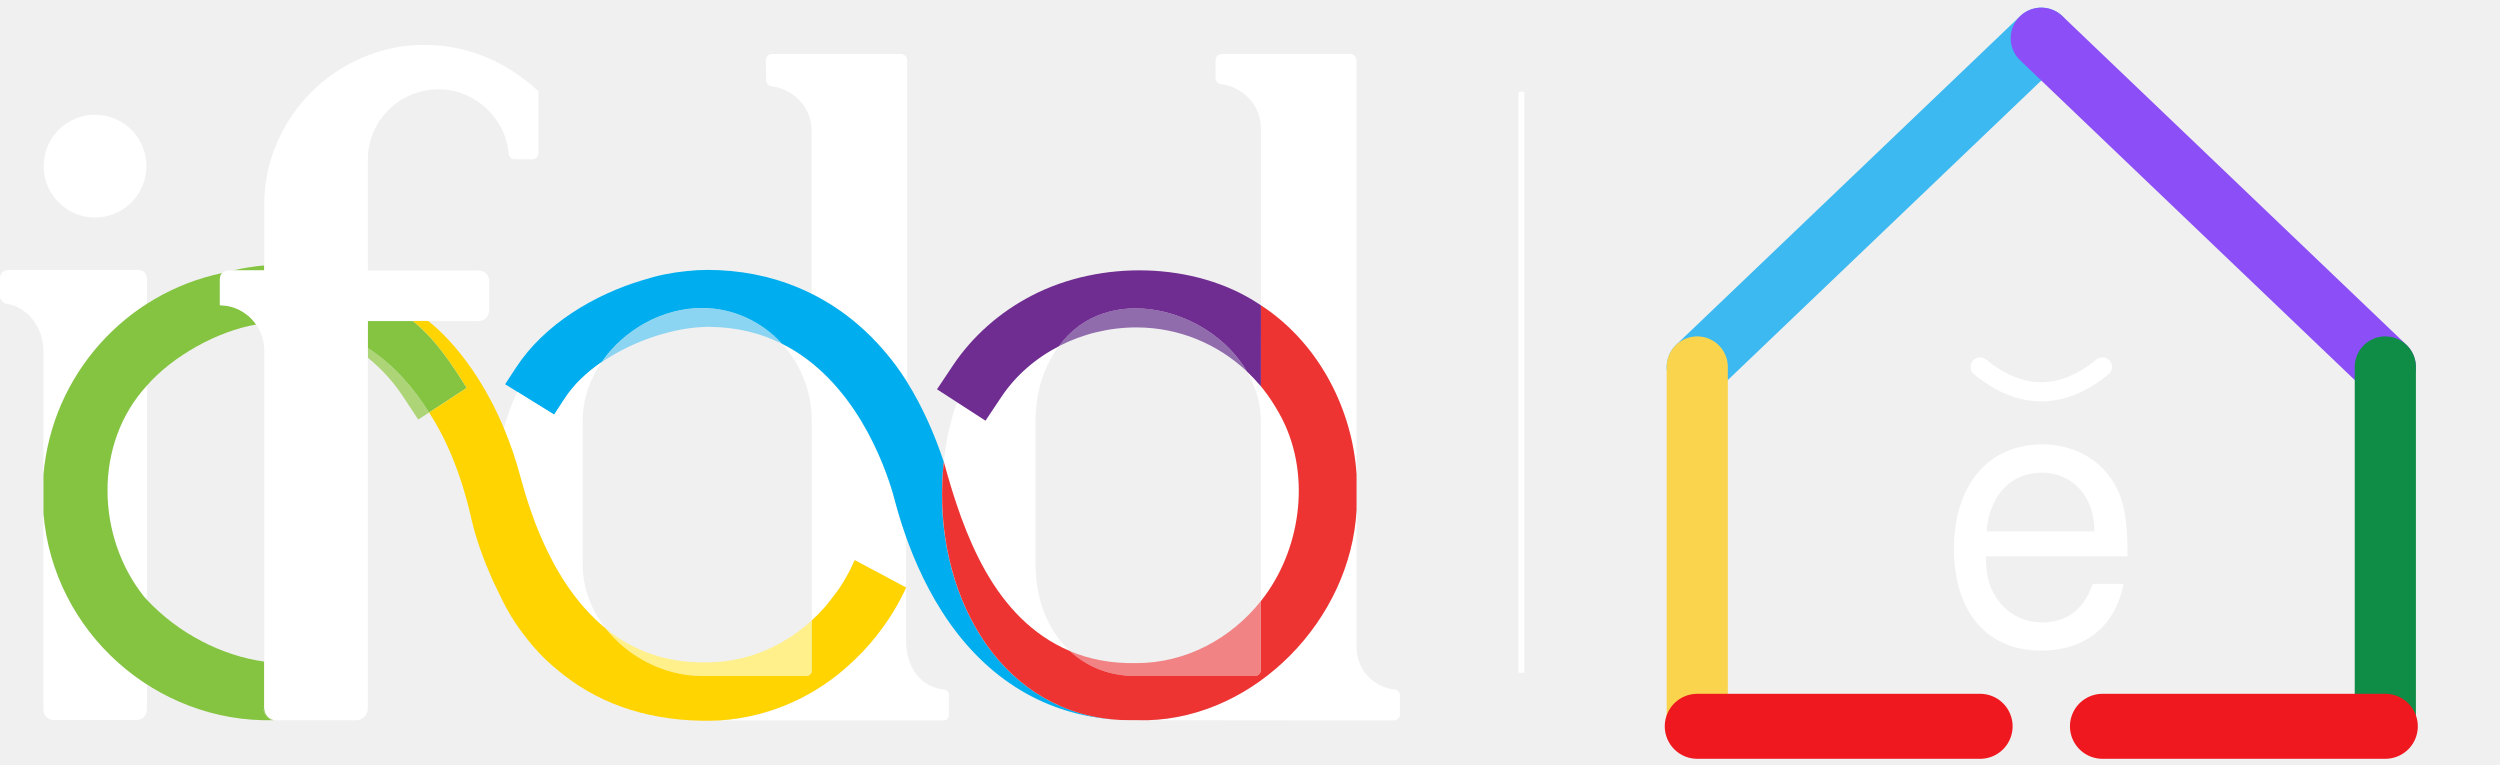
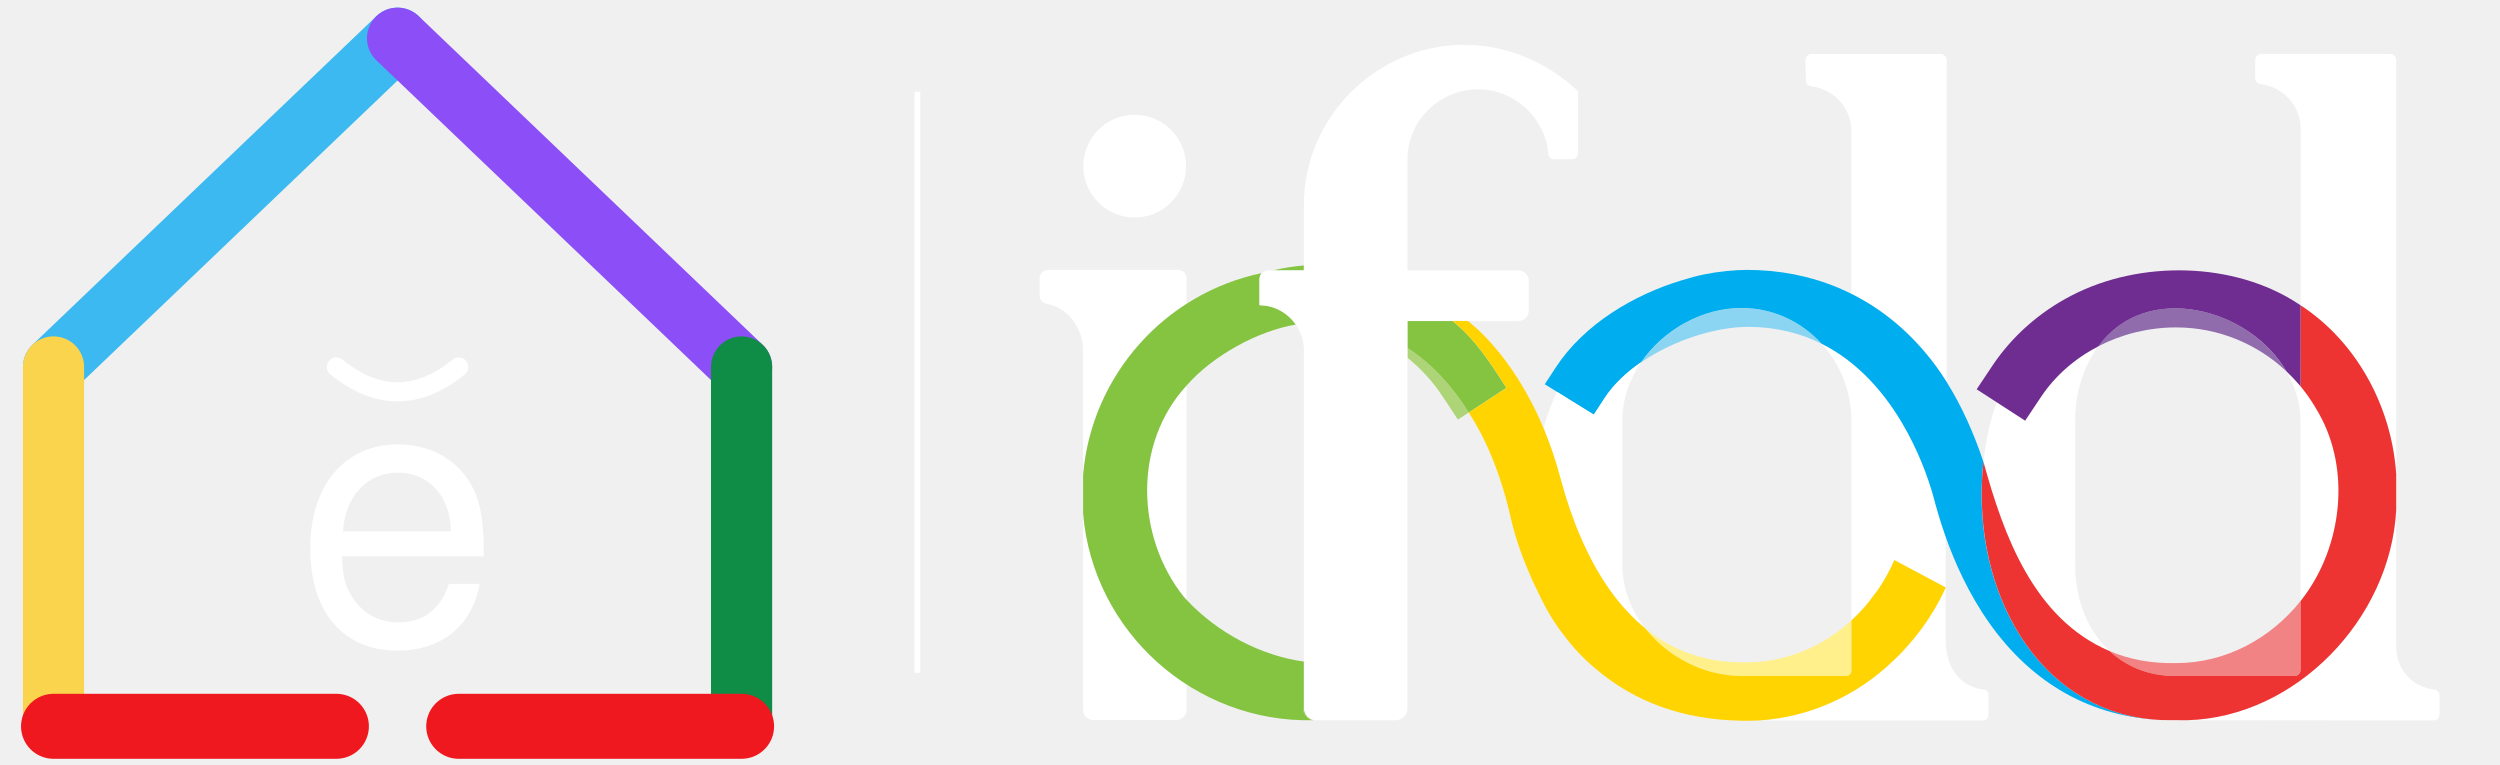
<svg xmlns="http://www.w3.org/2000/svg" viewBox="16 16 654 200" width="654" height="200">
-   <g transform="translate(-55.87 -39.6) scale(1.2)">
+   <g fill="none" stroke-width="16" stroke-linecap="round">
+     <path d="M30 112L120 26" stroke="#3BB9F0" />
+     <path d="M120 26L210 112" stroke="#8B4EF7" />
+     <path d="M30 112V206" stroke="#FBD44E" />
+     <path d="M210 112V206" stroke="#0F8C46" />
+   </g>
+   <g fill="none" stroke="#F0181F" stroke-width="17" stroke-linecap="round">
+     <path d="M30 206H104" />
+     <path d="M136 206H210" />
+   </g>
+   <path d="M104 112Q120 125 136 112" fill="none" stroke="#FFFFFF" stroke-width="5" stroke-linecap="round" />
+   <text x="120" y="184" text-anchor="middle" font-family="Helvetica Neue, Helvetica, Arial, sans-serif" font-size="96" font-weight="300" fill="#FFFFFF">e</text>
+   <line x1="256" y1="40" x2="256" y2="192" stroke="#FFFFFF" stroke-width="1.5" />
+   <g transform="translate(216.1 -39.6) scale(1.2)">
    <g>
      <path d="m117.49,104.2c-2.19.19-4.47.55-6.81,1.08h6.81v-1.08Z" fill="#85c441" />
      <path d="m254.6,154.08c-1.91-6.63-8.48-24.9-24.21-32.78,4.02,4.41,6.47,10.32,6.47,16.73v43.55c.99-.9,1.93-1.86,2.82-2.86.44-.51.86-1.04,1.27-1.58l1.77-2.34c1.35-1.99,2.52-4.12,3.5-6.36l11.19,5.97c-.81,1.76-1.71,3.48-2.72,5.15l-1.08,1.71c-1.65,2.5-3.52,4.87-5.61,7.07-.66.7-1.35,1.38-2.04,2.03-7.98,7.69-18.21,12.28-29.2,13.02h48.83c.63,0,1.15-.51,1.15-1.15v-4.43c0-.58-.44-1.08-1.02-1.14-4.79-.49-8.3-4.46-8.3-10.62v-22.68c-1.28-3.6-2.08-6.56-2.56-8.34-.1-.39-.19-.71-.26-.95Z" fill="#FFFFFF" />
      <path d="m230.39,121.29c-4.35-4.77-10.54-7.8-17.48-7.8-8.58,0-17.03,4.78-21.85,11.81,7.1-4.88,16.27-7.69,23.23-7.71,6.21,0,11.54,1.41,16.1,3.7Z" fill="#8cd5f2" />
      <path d="m307.66,190.89s-.09,0-.14,0c-5.43.11-10.19-.85-14.37-2.61,3.66,3.4,8.54,5.42,14.32,5.42h25.97c.73,0,1.32-.59,1.32-1.32v-15.01c-6.56,8.21-16.37,13.52-27.1,13.52Z" fill="#f28385" />
      <path d="m257.65,59.42c0-.73-.66-1.32-1.39-1.32h-28.09c-.73,0-1.32.59-1.32,1.32l.07,4.41c0,.67.51,1.23,1.18,1.31.02,0,.03,0,.05,0,.1.04.21.08.32.09.27.03.53.07.79.12,4.26,1.04,7.56,4.82,7.56,9.39v35.61c6.99,3.48,13.23,8.7,18.38,15.65.77,1.04,1.51,2.12,2.22,3.25.07.12.14.24.22.36V59.42Z" fill="#FFFFFF" />
      <g>
        <path d="m355.61,59.49c0-.73-.59-1.4-1.32-1.4h-28.09c-.73,0-1.32.67-1.32,1.4v3.88c0,.67.51,1.23,1.18,1.31,4.81.57,8.72,4.63,8.72,9.61v38.63s0,0,0,0v-.04c12.37,8.05,19.88,22.3,20.84,36.89V59.49Z" fill="#FFFFFF" />
        <g>
          <path d="m293.15,188.29c-4.78-4.43-7.51-11.2-7.51-18.88v-31.39c0-6.16,1.82-11.86,5.09-16.22-5.07,2.61-9.42,6.38-12.53,11.03l-3.47,5.2-6.21-4.02c-1.43,4.05-2.4,8.41-2.88,13,.01.05.02.09.04.13,4.3,15.71,10.87,34.09,27.48,41.13Z" fill="#FFFFFF" />
          <g>
            <path d="m265.39,149.79c-.04.62-.08,1.25-.09,1.88.02-.63.05-1.25.09-1.88Z" fill="none" />
            <path d="m265.3,151.67c.02-.63.05-1.26.09-1.88,0-.16.02-.31.03-.47.06-.77.13-1.54.21-2.3-2.03-6.13-4.72-12.17-8-17.4h0c-.07-.12-.14-.24-.22-.36-.71-1.12-1.45-2.21-2.22-3.25-5.16-6.95-11.39-12.18-18.39-15.65h0c-.9-.45-1.81-.87-2.73-1.26-6.19-2.61-12.92-3.93-19.98-3.93-1.45,0-2.96.09-4.51.26-3.3.32-6.49.98-9.54,1.96-10.6,3.16-21.47,9.62-27.64,19.05,0,0-1.24,1.87-2.39,3.66l2.66,1.65,8.04,4.98c.67-1.02,2.33-3.57,2.33-3.57,1.96-3.01,4.77-5.65,8-7.88,4.82-7.03,13.27-11.81,21.85-11.81,6.94,0,13.13,3.03,17.48,7.8,15.73,7.88,22.3,26.15,24.21,32.78.07.24.16.56.26.95.48,1.78,1.28,4.74,2.56,8.34,1.92,5.42,4.92,12.29,9.53,18.83,9.4,13.29,22.38,20.54,37.71,21.11-25.89-1.01-40.34-25.76-39.36-51.64Z" fill="#00aeef" />
            <g>
              <path d="m338.83,136.59c-1.07-1.91-2.24-3.77-3.61-5.48h0c-.15-.19-.3-.38-.46-.56h0c-.07-.08-.14-.17-.21-.25h0c-.9-1.06-1.86-2.07-2.87-3.02,1.94,3.26,3.08,6.92,3.08,10.75v39.35c.29-.36.56-.72.83-1.09,8.19-11.1,10.11-27.41,3.24-39.69Z" fill="#FFFFFF" />
              <g>
                <path d="m304.66,203.31c.65.02,1.3.04,1.96.04.37,0,.73,0,1.1-.01,0,0,0,0,0,0h0c-1.02-.03-2.05.01-3.06-.03Z" fill="none" />
                <g>
                  <path d="m363.89,196.65c-4.78-.55-8.28-4.42-8.28-9.39v-29.76s0,0,0,0c-1.26,23.84-21.93,45.18-45.52,45.84,14.62.04,53.66.04,53.66.04.73,0,1.32-.59,1.32-1.32v-4.1c0-.68-.51-1.24-1.18-1.31Z" fill="#FFFFFF" />
                  <path d="m304.66,203.31s.1,0,.19,0c-.06,0-.12,0-.19,0h0Z" fill="#FFFFFF" />
                  <path d="m355.52,148.47c-1.28-14.12-8.76-27.78-20.74-35.58,0,.16-.01,17.5-.01,17.66h0c.15.19.31.37.46.56h0c1.37,1.71,2.54,3.57,3.61,5.48,6.87,12.29,4.95,28.59-3.24,39.69-.27.37-.55.73-.83,1.09v15.01c0,.73-.59,1.32-1.32,1.32h-25.97c-5.78,0-10.65-2.02-14.32-5.42h0c-16.61-7.04-23.17-25.43-27.48-41.13-.01-.04-.02-.09-.04-.13-.08.77-.15,1.53-.21,2.3-.01.16-.02.31-.03.47-.04.63-.07,1.25-.09,1.88-.98,25.88,13.48,50.63,39.36,51.64,0,0,0,0,0,0h0c.06,0,.12,0,.19,0,.59.01,2.48.02,5.24.03,23.59-.66,44.27-21.99,45.52-45.84,0,0,0,0,0,0v-7.72c-.03-.44-.06-.87-.1-1.31Z" fill="#ee3433" />
                </g>
              </g>
            </g>
            <path d="m265.43,149.32c-.01.16-.02.31-.03.47.01-.16.02-.31.03-.47Z" fill="#FFFFFF" />
          </g>
        </g>
      </g>
      <g>
        <path d="m290.72,121.8h0c5.1-2.63,10.92-4.09,16.9-4.09,9.28,0,17.73,3.63,24.06,9.56h0c-8.07-13.9-30.63-19.77-40.96-5.47Z" fill="#906cad" />
        <path d="m334.55,112.73s-.07-.05-.11-.07h0s-.09-.05-.13-.08c0,0,0,0,0,0-13.95-9.21-34.45-9.61-49.47-1.82-7.01,3.62-12.96,8.89-17.21,15.24l-3.47,5.2c2.51,1.62,8.02,5.19,10.57,6.84l3.47-5.2c3.11-4.65,7.46-8.42,12.53-11.03h0c10.32-14.3,32.89-8.43,40.96,5.47h0c1.01.96,1.97,1.97,2.87,3.03h0c.07.08.14.17.21.25,0-.09.01-17.56.01-17.66-.07-.05-.15-.1-.22-.15Z" fill="#6f2c91" />
      </g>
      <path d="m140.07,122.19v2.12c2.94,2.38,5.5,5.17,7.53,8.23l3.47,5.26,2.36-1.54c-3.26-5.18-7.62-10.34-13.36-14.07Z" fill="#add476" />
      <path d="m213.91,190.72c-9.03.19-16.24-2.72-21.99-7.38,4.93,6.3,12.9,10.37,20.99,10.37h22.8c.63,0,1.15-.51,1.15-1.15v-10.98c-6.21,5.67-14.21,9.14-22.81,9.14-.05,0-.09,0-.14,0Z" fill="#fff08c" />
      <path d="m122.11,203.32h6.31-7.57c.42.01.84,0,1.26,0Z" fill="#FFFFFF" />
      <path d="m161.26,153.98c.07.25-.1-.39,0,0h0Z" fill="#FFFFFF" />
      <path d="m173.43,150.64c.08.3-.13-.48,0,0h0Z" fill="#FFFFFF" />
      <g>
        <path d="m161.26,153.98c.07.25-.1-.39,0,0h0Z" fill="none" />
        <path d="m149.91,116.29h-9.84v5.9c5.74,3.73,10.11,8.88,13.36,14.07l8.21-5.37c-5.78-9.28-8.55-11.86-11.73-14.6Z" fill="#85c441" />
      </g>
      <path d="m91.81,82.55h0c0-6.19-5.02-11.2-11.2-11.2s-11.2,5.02-11.2,11.2h0c0,6.19,5.02,11.2,11.2,11.2s11.2-5.02,11.2-11.2Z" fill="#FFFFFF" />
      <path d="m91.9,193.48v.03s.01,0,.02.01v-.03s-.01,0-.02-.01Z" fill="#3cc4f1" />
      <path d="m69.34,158.23v42.81c0,1.25,1.01,2.26,2.26,2.26h18.06c1.25,0,2.26-1.01,2.26-2.26v-5.5c-12.58-8.04-21.25-21.61-22.57-37.31Z" fill="#FFFFFF" />
      <path d="m91.92,112.53v-5.54c0-1.01-.82-1.82-1.82-1.82h-28.39c-1.01,0-1.82.82-1.82,1.82v3.8c0,.91.68,1.66,1.58,1.8,4.58.73,7.88,5.32,7.88,10.15v27.12c1.32-15.69,10-29.3,22.57-37.34Z" fill="#FFFFFF" />
      <g>
        <path d="m118.92,203.09c.05.03.1.05.15.08-.05-.02-.1-.05-.15-.08Z" fill="none" />
        <path d="m118.56,202.86s.09.07.14.1c-.05-.03-.1-.07-.14-.1Z" fill="none" />
        <path d="m118.36,202.7s-.09-.09-.13-.13c.04.05.08.09.13.13Z" fill="none" />
        <path d="m117.57,201.37c.02.09.04.19.07.27-.03-.09-.05-.18-.07-.27Z" fill="none" />
        <path d="m117.95,202.22c.04.06.07.12.12.17-.04-.05-.08-.11-.12-.17Z" fill="none" />
        <path d="m117.73,201.83c.03.07.06.14.1.21-.04-.07-.07-.14-.1-.21Z" fill="none" />
        <path d="m117.53,201.22c0,.05.03.1.04.15-.01-.05-.03-.1-.04-.15Z" fill="#FFFFFF" />
        <path d="m117.65,201.64c.02.06.05.12.08.18-.03-.06-.06-.12-.08-.18Z" fill="#FFFFFF" />
        <path d="m119.33,203.25c-.08-.03-.17-.05-.25-.09.08.03.16.06.25.09Z" fill="#FFFFFF" />
        <path d="m118.56,202.86c-.07-.05-.14-.1-.2-.16.06.06.13.11.2.16Z" fill="#FFFFFF" />
        <g>
          <path d="m119.33,203.25s.05.02.09.03c-.03,0-.06-.02-.09-.03Z" fill="none" />
          <g>
            <path d="m91.28,176.41c.21.24.42.47.64.7v-46.73c-11.69,12.69-11.05,32.98-.64,46.03Z" fill="#FFFFFF" />
            <g>
              <g>
                <path d="m114.05,115.2s-.05-.04-.08-.06c.04.03.07.06.11.09-.01,0-.02-.02-.03-.03Z" fill="none" />
                <path d="m114.95,116.09c.28.31.54.65.78.99-.24-.35-.5-.68-.78-.99Z" fill="none" />
                <path d="m108.81,112.91s.09,0,.13.01c-.04,0-.09,0-.13-.01Z" fill="none" />
                <path d="m113.33,114.63c-.1-.07-.21-.14-.32-.21.16.1.31.21.47.33-.05-.04-.1-.08-.15-.12Z" fill="none" />
                <path d="m112.72,114.23s-.08-.04-.11-.06c.06.03.12.07.17.1-.02-.01-.04-.03-.06-.04Z" fill="none" />
                <path d="m91.92,130.37h0c-11.69,12.69-11.05,32.98-.64,46.03.21.24.42.47.64.7h0c6.8,7.26,16.3,12.19,25.57,13.45h0v-67.82c0-2.09-.65-4.04-1.76-5.66,0,0,0,0,0,0-8.31,1.4-18.1,6.78-23.81,13.29Z" fill="none" />
                <polygon points="107.83 112.86 107.82 112.85 107.82 112.85 107.83 112.86" fill="none" />
                <path d="m119.42,203.28c-1.11-.29-1.93-1.37-1.92-2.52,0,.16-.15.31-.13.45,0,.05.03.1.04.15.02.09.04.19.07.27.02.06.05.12.08.18.03.07.06.14.1.21.04.06.08.12.12.19.04.06.07.12.12.17.05.06.11.12.16.18.04.05.08.09.13.13.06.06.13.11.2.16.05.03.09.07.14.1.07.05.15.09.23.13.05.03.1.05.15.08.08.03.16.06.25.09.03,0,.06.02.09.03.07.02.15.04.17.05,0,0,.08,0,.13,0,.01,0,.03,0,.04,0-.03,0-.11-.03-.18-.05Z" fill="none" />
                <path d="m119.25,203.28s-.06-.02-.09-.03c-.08-.03-.17-.05-.25-.09-.05-.02-.1-.05-.15-.08-.08-.04-.15-.08-.23-.13-.05-.03-.09-.07-.14-.1-.07-.05-.14-.1-.2-.16-.05-.04-.09-.09-.13-.13-.06-.06-.11-.11-.16-.18-.04-.05-.08-.11-.12-.17-.04-.06-.09-.12-.12-.19-.04-.07-.07-.14-.1-.21-.03-.06-.06-.12-.08-.18-.03-.09-.05-.18-.07-.27-.01-.05-.03-.1-.04-.15-.03-.15.13-.3.13-.45v-10.2c-9.27-1.27-18.78-6.19-25.57-13.46h0c-.22-.23-.43-.46-.64-.7-10.41-13.06-11.05-33.34.64-46.03h0c5.71-6.51,15.5-11.89,23.81-13.29,0,0,0,0,0,0-.24-.35-.5-.68-.78-.99,0,0,0,0,0,0-.27-.3-.56-.59-.87-.85-.04-.03-.07-.06-.11-.09-.16-.14-.33-.27-.5-.39-.15-.11-.31-.22-.47-.33-.08-.05-.15-.1-.23-.15-.06-.04-.12-.07-.17-.1-.2-.12-.41-.23-.62-.33-.06-.03-.12-.06-.18-.09-.24-.11-.49-.21-.74-.31-.07-.03-.14-.05-.21-.07-.27-.09-.53-.17-.81-.24-.04,0-.07-.02-.11-.02-.33-.08-.67-.14-1-.18-.04,0-.09,0-.13-.01-.33-.04-.65-.06-.98-.06,0,0,0,0,0,0h0v-5.14h0s0,0,0,0v-.57c.02-.27.07-.55.17-.79.09-.19.2-.37.35-.51-20.96,4.33-37.15,22.14-38.98,44.02v8.37c2.13,25.93,24.47,45.73,50.21,45.09-.05,0-.13,0-.13,0-.02,0-.11-.03-.17-.05Z" fill="#85c441" />
                <path d="m107.83,112.86c.33,0,.66.02.98.06-.32-.03-.65-.06-.98-.06Z" fill="#FFFFFF" />
                <path d="m152.54,56.1c-19.35,0-35.04,15.91-35.04,34.83v14.36h-7.25s0,0,0,0h-.6c-.51,0-.98.21-1.31.56-.14.15-.26.32-.35.51-.1.25-.15.52-.17.79v.57h0s0,0,0,0v5.14s0,0,0,0c.33,0,.72.03,1.05.06.04,0-.04,0,0,0,.34.04.79.12,1.12.2.04,0-.04,0,0,0,.27.07.7.2.97.29.07.02-.07-.03,0,0,.25.09.6.23.84.35.06.03.12.06.18.09.21.1.42.22.62.33.04.02.32.2.4.25.11.07.42.29.47.33.17.13.34.26.5.39.02.02.1.08.11.09.31.27.6.56.87.86,0,0,0,0,0,0,.28.31.55.65.79,1,0,0,0,0,0,0,0,0,0,0,0,0,1.11,1.61,1.76,3.57,1.76,5.66v67.82h0v10.2c0,1.15.81,2.23,1.92,2.52.07.02.15.04.18.05-.01,0-.02,0-.04,0,.02,0,.03,0,.03,0,.25.01.67-.02,1.26,0h7.57s9.03,0,9.03,0c1.45,0,2.62-1.12,2.62-2.56v-84.47h24.15c1.27,0,2.3-1.03,2.3-2.3v-6.52c0-1.21-.98-2.19-2.19-2.19h-24.25v-24.25c0-8.38,6.88-15.26,15.48-15.26,7.76,0,14.56,6.21,15.21,14.02.06.7.65,1.24,1.35,1.24h3.79c.75,0,1.36-.61,1.36-1.36v-13.48c-6.45-6.02-15.05-10.1-24.73-10.1Z" fill="#FFFFFF" />
              </g>
              <path d="m119.42,203.28c-1.11-.29-1.93-1.37-1.92-2.52v-10.2h0v10.2c0,.16-.15.31-.13.45,0,.05.03.1.04.15.02.09.04.19.07.27.02.06.05.12.08.18.03.07.06.14.1.21.04.06.08.12.12.19.04.06.07.12.12.17.05.06.11.12.16.18.04.05.08.09.13.13.06.06.13.11.2.16.05.03.09.07.14.1.07.05.15.09.23.13.05.03.1.05.15.08.08.03.16.06.25.09.03,0,.06.02.09.03.07.02.15.04.17.05,0,0,.08,0,.13,0,.01,0,.03,0,.04,0-.03,0-.11-.03-.18-.05Z" fill="#85c441" />
            </g>
          </g>
        </g>
        <path d="m118.7,202.96c.07.05.15.09.23.13-.08-.04-.15-.08-.23-.13Z" fill="#FFFFFF" />
        <path d="m118.07,202.39c.05.06.11.12.16.18-.06-.06-.11-.11-.16-.18Z" fill="#FFFFFF" />
      </g>
    </g>
    <g>
      <path d="m176.79,160.94c-.09-.24-.18-.47-.27-.71.09.24.18.47.27.71Z" fill="none" />
      <path d="m188.02,179.65c-.31-.33-.62-.67-.92-1.01.3.34.61.68.92,1.01Z" fill="none" />
      <path d="m174.47,154.28c-.08-.25-.15-.49-.22-.73.07.24.15.49.22.73Z" fill="none" />
      <path d="m191.91,183.32c-.57-.47-1.13-.95-1.68-1.45.55.5,1.1.99,1.68,1.45Z" fill="none" />
      <path d="m189.69,181.35c-.36-.34-.72-.69-1.06-1.05.35.36.71.7,1.06,1.05Z" fill="none" />
      <path d="m181.3,170.44s0,0,0,0c-.3-.51-.58-1.04-.86-1.56.28.52.56,1.05.86,1.56Z" fill="none" />
      <path d="m181.33,170.49c.37.65.76,1.28,1.15,1.91-.4-.63-.78-1.27-1.15-1.91,0,0,0,0,0,0Z" fill="none" />
      <path d="m186.49,177.93c-.29-.34-.57-.69-.84-1.04.28.35.56.69.84,1.04Z" fill="none" />
      <path d="m183.73,174.3c-.28-.4-.54-.81-.81-1.22.27.41.53.82.81,1.22Z" fill="none" />
      <path d="m185.07,176.14c-.27-.36-.54-.73-.8-1.09.26.37.53.73.8,1.09Z" fill="none" />
      <polygon points="173.43 150.64 173.43 150.64 173.43 150.65 173.43 150.64 173.43 150.64" fill="none" />
      <path d="m173.43,150.64c.08.3-.13-.48,0,0h0Z" fill="none" />
      <path d="m173.43,150.64c-.13-.48.08.3,0,0,0,0,0,0,0,.01.25.95.53,1.92.82,2.89.07.24.15.49.22.73.6,1.97,1.28,3.97,2.04,5.96.09.24.18.47.27.71.39,1,.8,2,1.23,2.99,0,.01.01.03.02.04.61,1.38,1.27,2.75,1.96,4.09.09.17.18.34.27.51.05.1.11.2.16.3.28.52.56,1.05.86,1.56,0,.02.02.03.03.05.37.65.76,1.28,1.15,1.91.14.23.3.45.44.68.27.41.53.82.81,1.22.17.25.35.5.53.75.26.37.53.73.8,1.09.19.25.39.5.58.75.28.35.56.69.84,1.04.2.24.4.48.61.71.3.34.61.68.92,1.01.2.22.4.44.61.65.35.36.71.7,1.06,1.05.18.17.36.35.54.52.55.5,1.1.99,1.68,1.45,0,0,0,0,.01.01-3.07-3.93-4.97-8.72-4.97-13.92v-31.39c0-4.62,1.54-8.99,4.1-12.72-3.23,2.22-6.03,4.87-8,7.88,0,0-1.66,2.55-2.33,3.57l-8.04-4.98c-1.19,2.54-2.17,5.22-2.92,8.02,1.35,3.24,2.6,6.85,3.66,10.86,0,0,0,0,0,0Z" fill="#FFFFFF" />
      <path d="m191.92,183.33s0,0,0,0c0,0,0,0-.01-.01,0,0,0,0,.02.01Z" fill="#ffd400" />
      <path d="m187.1,178.64c-.21-.23-.41-.47-.61-.71.2.24.4.48.61.71Z" fill="#ffd400" />
      <path d="m188.62,180.3c-.21-.21-.41-.43-.61-.65.2.22.4.43.61.65Z" fill="#ffd400" />
      <path d="m190.23,181.87c-.18-.17-.36-.35-.54-.52.18.17.36.35.54.52Z" fill="#ffd400" />
      <path d="m246.22,168.43c-.97,2.24-2.14,4.37-3.49,6.36l-1.77,2.34c-.41.54-.83,1.07-1.27,1.58-.89,1.01-1.84,1.96-2.82,2.86v10.98c0,.63-.51,1.15-1.15,1.15h-22.8c-8.09,0-16.06-4.08-20.99-10.37,0,0,0,0-.02-.01-.57-.47-1.13-.95-1.68-1.45-.18-.17-.36-.35-.54-.52-.36-.34-.72-.69-1.06-1.05-.21-.21-.41-.43-.61-.65-.31-.33-.62-.67-.92-1.01-.21-.23-.41-.47-.61-.71-.29-.34-.57-.69-.84-1.04-.2-.25-.39-.5-.58-.75-.27-.36-.54-.73-.8-1.09-.18-.25-.36-.5-.53-.75-.28-.4-.54-.81-.81-1.22-.15-.23-.3-.45-.44-.68-.4-.63-.78-1.27-1.15-1.91,0,0,0,0,0,0,0-.02-.02-.03-.03-.05,0,0,0,0,0,0-.3-.51-.58-1.04-.86-1.56-1.38-2.58-2.59-5.24-3.65-7.93-.09-.24-.18-.47-.27-.71-.76-1.99-1.44-3.99-2.04-5.96-.08-.25-.15-.49-.22-.73-.29-.97-.57-1.94-.82-2.89,0,0,0,0,0-.01,0,0,0,0,0,0-1.06-4.01-2.31-7.62-3.66-10.86-6.95-16.68-16.58-23.49-16.58-23.49h-3.29c3.18,2.74,5.95,5.32,11.73,14.6l-1.82,1.19h0s-6.39,4.18-6.39,4.18c3.43,5.25,6.87,12.77,9.22,23.2.99,4.37,2.65,8.87,4.6,13.29,0,.01.66,1.41,1.14,2.37,1.46,3.17,3.19,6.27,5.26,9.01.12.15.23.3.35.45,2.09,2.82,4.46,5.38,7.15,7.57h0c8.52,7.28,19.14,11.08,31.71,11.29.26.03,2.88.01,3.91-.06,10.98-.73,21.22-5.33,29.2-13.02.69-.66,1.38-1.33,2.04-2.03,2.09-2.21,3.96-4.58,5.61-7.07l1.08-1.71c1.01-1.67,1.91-3.38,2.72-5.15l-11.19-5.97Z" fill="#ffd400" />
      <path d="m176.52,160.24c-.76-1.99-1.44-3.99-2.04-5.96.6,1.97,1.28,3.97,2.04,5.96Z" fill="#ffd400" />
      <path d="m174.25,153.54c-.29-.97-.57-1.94-.82-2.89.25.95.53,1.92.82,2.89Z" fill="#ffd400" />
      <path d="m180.01,168.07c-.7-1.34-1.35-2.71-1.96-4.09,0-.01-.01-.03-.02-.04-.44-.99-.84-1.99-1.23-2.99,1.06,2.69,2.27,5.36,3.65,7.93-.05-.1-.11-.2-.16-.3-.09-.17-.18-.34-.27-.51Z" fill="#ffd400" />
      <path d="m185.65,176.89c-.2-.25-.39-.5-.58-.75.19.25.39.5.58.75Z" fill="#ffd400" />
      <path d="m181.33,170.49s-.02-.03-.03-.05c0,.02.02.03.03.05Z" fill="#ffd400" />
      <path d="m184.27,175.05c-.18-.25-.36-.5-.53-.75.17.25.35.5.53.75Z" fill="#ffd400" />
      <path d="m182.92,173.08c-.15-.23-.3-.45-.44-.68.14.23.3.45.44.68Z" fill="#ffd400" />
    </g>
  </g>
-   <line x1="414" y1="40" x2="414" y2="192" stroke="#FFFFFF" stroke-width="1.5" />
-   <g transform="translate(430 0)">
-     <g fill="none" stroke-width="16" stroke-linecap="round">
-       <path d="M30 112L120 26" stroke="#3BB9F0" />
-       <path d="M120 26L210 112" stroke="#8B4EF7" />
-       <path d="M30 112V206" stroke="#FBD44E" />
-       <path d="M210 112V206" stroke="#0F8C46" />
-     </g>
-     <g fill="none" stroke="#F0181F" stroke-width="17" stroke-linecap="round">
-       <path d="M30 206H104" />
-       <path d="M136 206H210" />
-     </g>
-     <path d="M104 112Q120 125 136 112" fill="none" stroke="#FFFFFF" stroke-width="5" stroke-linecap="round" />
-     <text x="120" y="184" text-anchor="middle" font-family="Helvetica Neue, Helvetica, Arial, sans-serif" font-size="96" font-weight="300" fill="#FFFFFF">e</text>
-   </g>
</svg>
